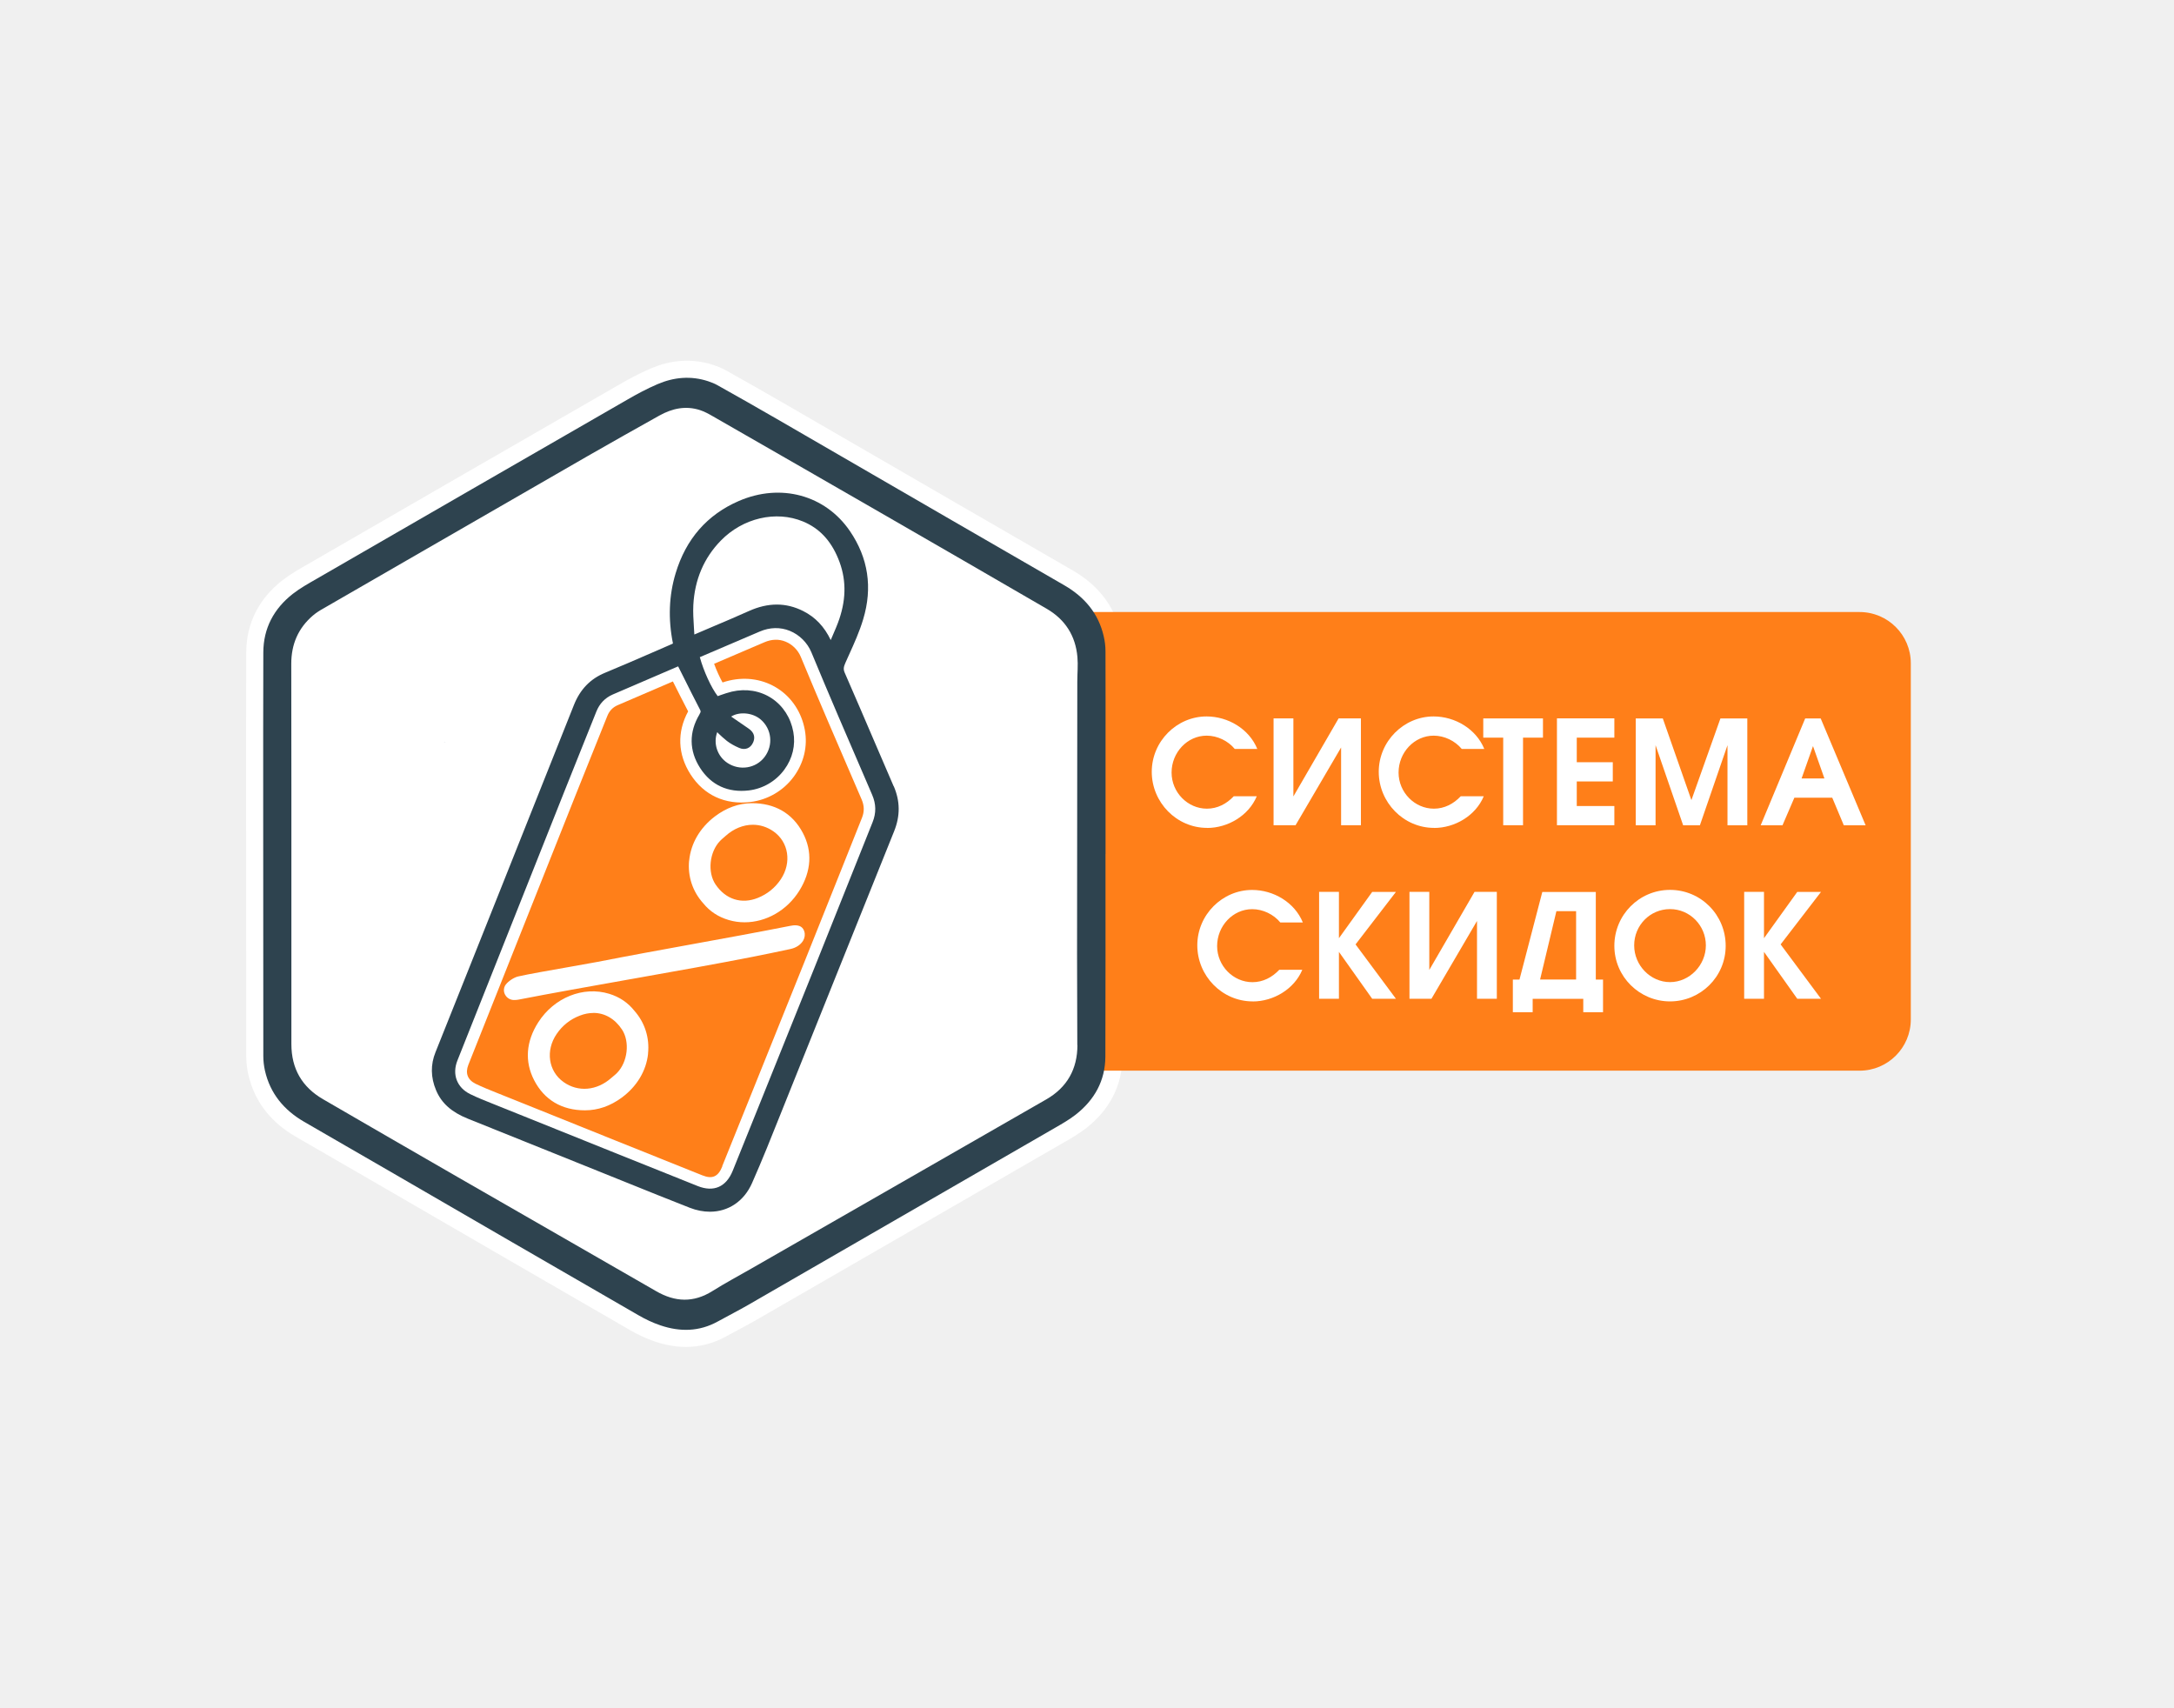
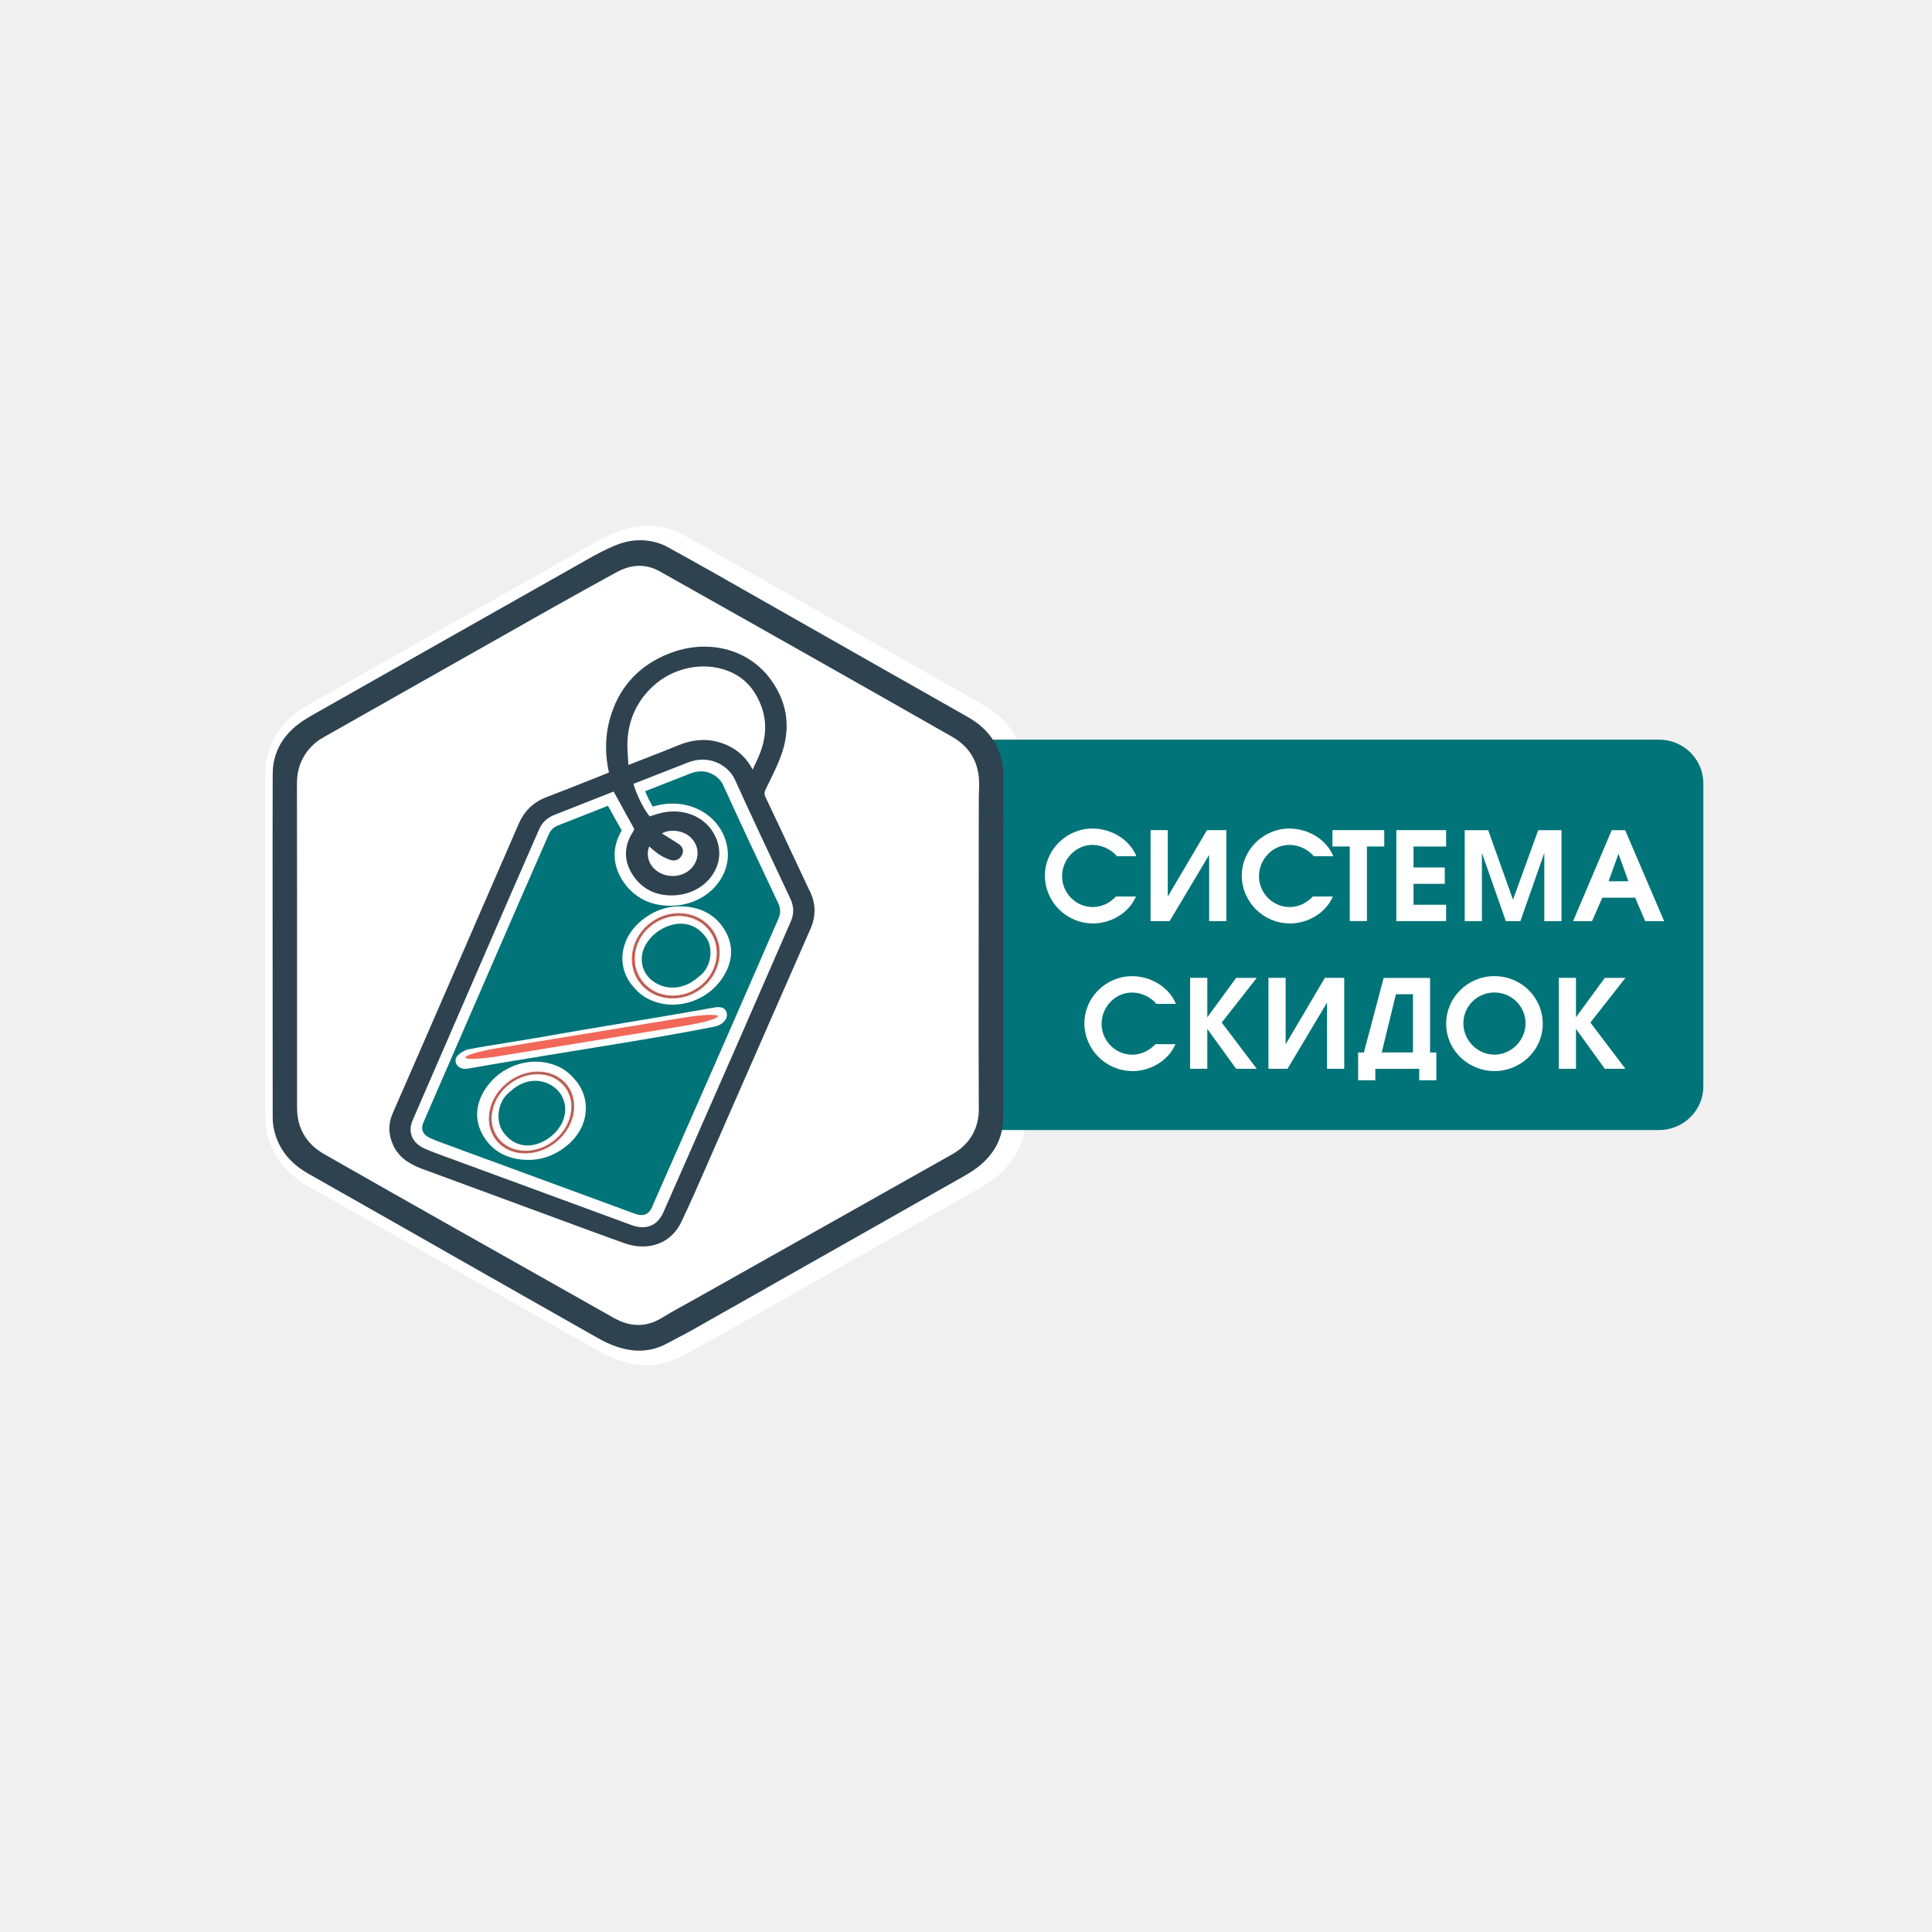
- <svg xmlns="http://www.w3.org/2000/svg" id="Layer_1" data-name="Layer 1" version="1.1" viewBox="0 0 360.88 283.46">
-   <defs>
-     <style>
-       .cls-1 {
-         stroke: #fff;
-         stroke-miterlimit: 10;
-         stroke-width: 5.67px;
-       }
- 
-       .cls-1, .cls-2 {
-         fill: #fff;
-       }
- 
-       .cls-3 {
-         fill: #2e434f;
-       }
- 
-       .cls-3, .cls-4, .cls-2 {
-         stroke-width: 0px;
-       }
- 
-       .cls-4 {
-         fill: #ff7f19;
-       }
-     </style>
-   </defs>
-   <path class="cls-1" d="M183.52,141.75v-17.42c0-5.41.01-10.82-.01-16.22,0-.83-.1-1.67-.29-2.48-.87-3.82-3.2-6.54-6.53-8.47-6.23-3.6-12.46-7.19-18.69-10.8-9.7-5.61-19.39-11.24-29.1-16.85-3.26-1.89-6.54-3.74-9.82-5.58-.48-.27-1-.47-1.53-.65-2.86-.94-5.69-.68-8.41.49-1.75.75-3.45,1.66-5.1,2.62-17.18,9.89-34.35,19.79-51.52,29.71-1.34.77-2.7,1.53-3.91,2.47-3.14,2.46-4.89,5.7-4.9,9.74-.03,8.65-.02,17.3-.02,25.95,0,13.69,0,27.38.02,41.06,0,.8.1,1.61.27,2.39.87,3.82,3.17,6.56,6.5,8.49,4.59,2.67,9.2,5.31,13.79,7.97,13.89,8.05,27.78,16.11,41.69,24.13,1.17.68,2.41,1.27,3.69,1.7,3.23,1.09,6.43,1.05,9.5-.65,1.7-.94,3.44-1.82,5.12-2.79,16.99-9.79,33.97-19.59,50.94-29.4,1.15-.66,2.31-1.33,3.35-2.14,3.11-2.43,4.91-5.63,4.93-9.63.04-11.22.02-22.43.02-33.65Z" />
-   <g>
-     <path class="cls-4" d="M180.75,101.59h127.94c4.69,0,8.5,3.81,8.5,8.5v59.13c0,4.69-3.81,8.5-8.5,8.5h-127.94v-76.14h0Z" />
-     <g>
-       <path class="cls-3" d="M73.98,123.28l-.32-.05c.1,0,.21.02.32.05Z" />
-       <path class="cls-3" d="M78.05,119.71" />
+ <svg xmlns="http://www.w3.org/2000/svg" width="1080" height="1080" version="1.1" xml:space="preserve">
+   <g class="layer">
+     <g id="svg_46" transform="matrix(0 0 0 0 0 0)">
+       <g id="svg_47" />
    </g>
-     <g>
-       <g>
-         <path class="cls-3" d="M148.35,130.52c-1.04-2.42-2.08-4.83-3.12-7.25-1.66-3.87-3.32-7.74-5.01-11.61-.26-.6-.17-.99.12-1.65l.57-1.27c.87-1.92,1.77-3.91,2.38-5.96,1.58-5.24.84-10.16-2.2-14.62-4.09-6-11.5-8.01-18.45-5-5.25,2.27-8.78,6.31-10.49,12.01-1.11,3.67-1.26,7.59-.44,11.64-.13.07-.26.13-.4.19-1.03.44-2.05.89-3.08,1.34-2.55,1.11-5.18,2.25-7.79,3.33-2.45,1.01-4.14,2.76-5.17,5.35-4.02,10.13-8.06,20.26-12.1,30.38l-5.54,13.89c-1.78,4.46-3.55,8.91-5.34,13.37-.83,2.05-.8,4.17.09,6.29.89,2.15,2.57,3.65,5.29,4.74,4.8,1.92,9.59,3.85,14.38,5.78l11.9,4.79c3.51,1.42,7.02,2.83,10.54,4.21,1.15.45,2.28.66,3.36.66,3.02,0,5.64-1.7,6.99-4.76,1.67-3.77,3.22-7.66,4.72-11.42l1.29-3.22c2.62-6.52,5.24-13.05,7.86-19.58,3.24-8.06,6.47-16.13,9.72-24.19,1.02-2.54,1-4.98-.07-7.46ZM119.16,121.65c.48.45.97.92,1.51,1.34.55.42,1.21.8,2.02,1.15.99.43,1.9.07,2.33-.91.28-.64.37-1.56-.8-2.33-.79-.53-1.57-1.07-2.36-1.62l-.49-.34c1.35-.85,3.56-.67,4.92.5,1.83,1.59,2.1,4.26.63,6.21-1.44,1.9-4.15,2.33-6.18.98-1.69-1.13-2.37-3.27-1.68-5.1.04.04.08.08.12.11ZM139.33,102.73c-.33.99-.77,1.97-1.18,2.93-.08.19-.17.39-.25.58-1.06-2.22-2.56-3.8-4.57-4.81-1.43-.72-2.88-1.08-4.38-1.08s-3.06.36-4.67,1.09c-1.97.89-3.99,1.74-5.95,2.57-.87.37-1.75.74-2.62,1.12l-.45.19c-.02-.39-.05-.77-.07-1.15-.08-1.29-.16-2.51-.1-3.72.22-4.22,1.75-7.83,4.56-10.71,3.66-3.76,9.15-5.04,13.65-3.18,2.68,1.11,4.59,3.12,5.84,6.16,1.32,3.19,1.38,6.46.19,10.01ZM116.12,118.57c-1.78,2.96-1.74,6.05.1,8.91,1.83,2.85,4.63,4.13,8.09,3.72,2.34-.28,4.48-1.53,5.88-3.44,1.37-1.85,1.9-4.08,1.5-6.27-.43-2.36-1.71-4.34-3.6-5.59-1.9-1.25-4.24-1.64-6.6-1.1-.63.15-1.25.36-1.85.57-.17.06-.34.12-.5.18-1.06-1.36-2.35-4.18-2.97-6.47l9.94-4.25c1.68-.72,3.41-.76,4.99-.12,1.61.66,2.92,1.96,3.59,3.57,2.96,7.14,6.07,14.35,9.09,21.33l1,2.33c.66,1.52.68,3.01.07,4.53l-3.34,8.36c-2.1,5.26-4.2,10.51-6.3,15.77-3.07,7.66-6.16,15.31-9.24,22.97l-4.33,10.74c-1.09,2.71-3.16,3.62-5.82,2.56-9.68-3.87-19.35-7.76-29.02-11.65l-5.03-2.02c-1.24-.49-2.52-1-3.72-1.59-2.2-1.08-3.04-3.27-2.12-5.58,5.9-14.87,11.81-29.73,17.73-44.6.96-2.41,1.92-4.81,2.89-7.22.82-2.03,1.63-4.06,2.44-6.09.53-1.33,1.44-2.28,2.72-2.84,2.75-1.19,5.5-2.37,8.25-3.55l2.61-1.12.84,1.67c.94,1.88,1.85,3.71,2.8,5.53.15.28.12.38-.1.75Z" />
-         <g>
-           <path class="cls-4" d="M98.5,168.14c-.73,0-1.48.14-2.25.44-1.6.61-2.89,1.64-3.85,3.05-1.87,2.74-1.38,6.17,1.14,7.97,2.41,1.72,5.53,1.46,7.94-.68l.32-.27c.21-.17.42-.35.61-.54,1.79-1.81,2.18-5.18.84-7.22-1.19-1.8-2.88-2.76-4.75-2.76Z" />
-           <path class="cls-4" d="M128.38,137.99c-1.05-.73-2.22-1.09-3.41-1.09-1.57,0-3.17.63-4.53,1.86h0s-.31.27-.31.27c-.21.18-.42.35-.6.55-1.77,1.83-2.12,5.2-.75,7.23,1.68,2.48,4.31,3.32,7.02,2.23,1.59-.64,2.87-1.68,3.82-3.1,1.83-2.77,1.3-6.18-1.24-7.95Z" />
-           <path class="cls-4" d="M119.88,193.59l4.33-10.74c3.08-7.65,6.16-15.31,9.24-22.97,2.04-5.09,4.08-10.19,6.11-15.29l3.52-8.83c.42-1.04.4-2.01-.05-3.06l-1-2.32c-3.03-7.01-6.13-14.19-9.1-21.35-.47-1.14-1.4-2.07-2.54-2.53-1.1-.45-2.31-.41-3.51.11l-8.34,3.57c.4,1.1.91,2.21,1.4,3.1.36-.12.74-.23,1.13-.32,2.87-.66,5.74-.18,8.09,1.36,2.33,1.53,3.91,3.96,4.44,6.84.5,2.72-.16,5.47-1.84,7.76-1.71,2.33-4.34,3.86-7.2,4.2-4.18.5-7.71-1.12-9.93-4.58-2.13-3.32-2.27-7.01-.4-10.46-.86-1.63-1.67-3.26-2.47-4.85l-.06-.12-.95.41c-2.75,1.17-5.5,2.35-8.24,3.54-.8.35-1.36.94-1.7,1.79-.81,2.03-1.63,4.06-2.44,6.09l-.13.32c-.92,2.3-1.84,4.59-2.76,6.89-5.91,14.86-11.83,29.73-17.73,44.59-.55,1.39-.13,2.5,1.19,3.15,1.15.56,2.38,1.05,3.58,1.53l5.04,2.02c9.67,3.89,19.34,7.78,29.02,11.65,1.67.67,2.64.23,3.33-1.5ZM114.4,142.86c.27-2.85,1.79-5.46,4.28-7.35,1.89-1.43,3.94-2.17,6.09-2.19,3.83-.02,6.77,1.66,8.49,4.91,1.63,3.07,1.43,6.39-.57,9.61-2.06,3.31-5.55,5.25-9.08,5.25-.89,0-1.78-.12-2.65-.38-1.71-.5-3.13-1.43-4.22-2.77-1.76-1.95-2.6-4.46-2.35-7.08ZM107.58,174.9c-.3,2.84-1.85,5.43-4.37,7.29-1.9,1.4-3.95,2.11-6.1,2.11h-.02c-3.83,0-6.75-1.74-8.43-5.01-1.59-3.09-1.35-6.41.69-9.6,2.63-4.11,7.48-6.05,11.78-4.73,1.71.52,3.11,1.47,4.18,2.82,1.74,1.97,2.54,4.5,2.26,7.11ZM104.78,162.51c-6.58,1.17-13.39,2.38-18.73,3.42-.22.04-.45.06-.71.06h-.02c-.52,0-1.02-.25-1.34-.67-.31-.4-.41-.9-.28-1.38.06-.2.14-.37.26-.52.47-.6,1.37-1.18,2.05-1.34,1.61-.37,5.24-1.01,8.44-1.57,1.97-.35,3.75-.66,4.74-.85,5.19-1.02,10.53-1.99,15.69-2.93,5.35-.97,10.88-1.98,16.25-3.04.54-.11,1.98-.39,2.38.91.16.51.09,1.05-.19,1.53-.4.68-1.17,1.2-2.13,1.4-2.21.48-4.45.93-6.35,1.31-5.69,1.12-12.99,2.42-20.04,3.67Z" />
-         </g>
+     <g id="svg_48" transform="matrix(0 0 0 0 0 0)">
+       <g id="svg_49" />
+     </g>
+     <g id="svg_50" transform="matrix(0 0 0 0 0 0)">
+       <g id="svg_51" />
+     </g>
+     <g id="svg_52" transform="matrix(NaN NaN NaN NaN 0 0)">
+       <g id="svg_53" />
+     </g>
+     <g id="svg_54" transform="matrix(NaN NaN NaN NaN 0 0)">
+       <g id="svg_55" />
+     </g>
+     <g id="svg_56" transform="matrix(NaN NaN NaN NaN 0 0)">
+       <g id="svg_57" />
+     </g>
+     <g id="svg_59" transform="matrix(NaN NaN NaN NaN 0 0)">
+       <g id="svg_60" />
+     </g>
+     <g id="svg_61" transform="matrix(NaN NaN NaN NaN 0 0)">
+       <g id="svg_62" />
+     </g>
+     <g id="svg_66" transform="matrix(NaN NaN NaN NaN 0 0)">
+       <g id="svg_67" />
+     </g>
+     <g id="svg_68">
+       <g id="85daa3c4-90e4-4d6b-b18b-f37d42134e2b" transform="matrix(2.92117 0 0 2.86675 548.552 528.494)" />
+       <g id="svg_2" transform="matrix(2.92117 0 0 2.86675 360.75 528.494)">
+         <path d="m183.52,141.75l0,-17.42c0,-5.41 0.01,-10.82 -0.01,-16.22c0,-0.83 -0.1,-1.67 -0.29,-2.48c-0.87,-3.82 -3.2,-6.54 -6.53,-8.47c-6.23,-3.6 -12.46,-7.19 -18.69,-10.8c-9.7,-5.61 -19.39,-11.24 -29.1,-16.85c-3.26,-1.89 -6.54,-3.74 -9.82,-5.58c-0.48,-0.27 -1,-0.47 -1.53,-0.65c-2.86,-0.94 -5.69,-0.68 -8.41,0.49c-1.75,0.75 -3.45,1.66 -5.1,2.62c-17.18,9.89 -34.35,19.79 -51.52,29.71c-1.34,0.77 -2.7,1.53 -3.91,2.47c-3.14,2.46 -4.89,5.7 -4.9,9.74c-0.03,8.65 -0.02,17.3 -0.02,25.95c0,13.69 0,27.38 0.02,41.06c0,0.8 0.1,1.61 0.27,2.39c0.87,3.82 3.17,6.56 6.5,8.49c4.59,2.67 9.2,5.31 13.79,7.97c13.89,8.05 27.78,16.11 41.69,24.13c1.17,0.68 2.41,1.27 3.69,1.7c3.23,1.09 6.43,1.05 9.5,-0.65c1.7,-0.94 3.44,-1.82 5.12,-2.79c16.99,-9.79 33.97,-19.59 50.94,-29.4c1.15,-0.66 2.31,-1.33 3.35,-2.14c3.11,-2.43 4.91,-5.63 4.93,-9.63c0.04,-11.22 0.02,-22.43 0.02,-33.65l0.01,0.01z" fill="rgb(255,255,255)" fill-rule="nonzero" id="svg_3" stroke="rgb(255,255,255)" stroke-dashoffset="0" stroke-miterlimit="10" stroke-width="5.67" transform=" translate(-113.61, -141.72)" />
      </g>
-       <path class="cls-3" d="M183.52,141.75v-17.42c0-5.41.01-10.82-.01-16.22,0-.83-.1-1.67-.29-2.48-.87-3.82-3.2-6.54-6.53-8.47-6.23-3.6-12.46-7.19-18.69-10.8-9.7-5.61-19.39-11.24-29.1-16.85-3.26-1.89-6.54-3.74-9.82-5.58-.48-.27-1-.47-1.53-.65-2.86-.94-5.69-.68-8.41.49-1.75.75-3.45,1.66-5.1,2.62-17.18,9.89-34.35,19.79-51.52,29.71-1.34.77-2.7,1.53-3.91,2.47-3.14,2.46-4.89,5.7-4.9,9.74-.03,8.65-.02,17.3-.02,25.95,0,13.69,0,27.38.02,41.06,0,.8.1,1.61.27,2.39.87,3.82,3.17,6.56,6.5,8.49,4.59,2.67,9.2,5.31,13.79,7.97,13.89,8.05,27.78,16.11,41.69,24.13,1.17.68,2.41,1.27,3.69,1.7,3.23,1.09,6.43,1.05,9.5-.65,1.7-.94,3.44-1.82,5.12-2.79,16.99-9.79,33.97-19.59,50.94-29.4,1.15-.66,2.31-1.33,3.35-2.14,3.11-2.43,4.91-5.63,4.93-9.63.04-11.22.02-22.43.02-33.65ZM178.85,173.47c0,3.99-1.72,7.03-5.16,9.01-16.28,9.36-32.57,18.68-48.85,28.02-2.19,1.26-4.43,2.45-6.58,3.8-3.14,1.97-6.19,1.84-9.34.02-10.94-6.31-21.9-12.58-32.84-18.88-7.49-4.31-14.97-8.64-22.45-12.98-3.5-2.03-5.26-5.07-5.26-9.15,0-4.16,0-8.32,0-12.48,0-6.34,0-12.69,0-19.04v-1.49c0-3.01,0-6.01,0-9.02,0-7.03,0-14.07-.02-21.1,0-3.23,1.14-5.9,3.58-8,.51-.44,1.09-.81,1.68-1.14,5.49-3.17,10.98-6.34,16.48-9.51,9.16-5.29,18.33-10.57,27.5-15.85,3.94-2.26,7.89-4.48,11.86-6.7,2.13-1.19,4.38-1.68,6.77-.9.72.24,1.41.61,2.08,1,5.58,3.2,11.15,6.39,16.72,9.6.01,0,.02,0,.03.02,3.73,2.14,7.46,4.29,11.19,6.44,9.18,5.29,18.34,10.58,27.5,15.9,3.07,1.78,4.8,4.48,5.11,8.02.12,1.35-.02,2.72-.02,4.07-.02,15.11-.03,30.22-.04,45.32,0,5.01.03,10.01.04,15.02Z" />
-     </g>
-     <g>
-       <path class="cls-2" d="M200.38,137.42c-5.09,0-9.19-4.25-9.19-9.31s4.15-9.19,9.1-9.19c3.55,0,7.06,2.06,8.42,5.4h-3.74c-1.1-1.34-2.88-2.21-4.66-2.21-3.24,0-5.83,2.81-5.83,6.12s2.69,6,5.86,6c1.75,0,3.26-.79,4.46-2.06h3.82c-1.34,3.22-4.8,5.26-8.23,5.26Z" />
-       <path class="cls-2" d="M225.91,136.98h-3.29v-12.91l-7.56,12.91h-3.65v-17.74h3.29v12.96l7.51-12.96h3.7v17.74Z" />
-       <path class="cls-2" d="M238.06,137.42c-5.09,0-9.19-4.25-9.19-9.31s4.15-9.19,9.1-9.19c3.55,0,7.06,2.06,8.42,5.4h-3.74c-1.1-1.34-2.88-2.21-4.66-2.21-3.24,0-5.83,2.81-5.83,6.12s2.69,6,5.86,6c1.75,0,3.26-.79,4.46-2.06h3.82c-1.34,3.22-4.8,5.26-8.23,5.26Z" />
-       <path class="cls-2" d="M246.22,122.44v-3.19h9.91v3.19h-3.31v14.54h-3.29v-14.54h-3.31Z" />
-       <path class="cls-2" d="M267.98,119.25v3.19h-6.24v4.08h5.98v3.19h-5.98v4.08h6.24v3.19h-9.53v-17.74h9.53Z" />
-       <path class="cls-2" d="M276.02,119.25l4.75,13.56,4.82-13.56h4.46v17.74h-3.29v-13.3l-4.58,13.3h-2.78l-4.58-13.3v13.3h-3.29v-17.74h4.49Z" />
-       <path class="cls-2" d="M302.23,119.25l7.46,17.74h-3.62l-1.92-4.58h-6.29l-1.97,4.58h-3.62l7.39-17.74h2.57ZM300.96,123.83l-1.9,5.38h3.79l-1.9-5.38Z" />
-       <path class="cls-2" d="M207.94,166.22c-5.09,0-9.19-4.25-9.19-9.31s4.15-9.19,9.1-9.19c3.55,0,7.06,2.06,8.42,5.4h-3.74c-1.1-1.34-2.88-2.21-4.66-2.21-3.24,0-5.83,2.81-5.83,6.12s2.69,6,5.86,6c1.75,0,3.26-.79,4.46-2.06h3.82c-1.34,3.22-4.8,5.26-8.23,5.26Z" />
-       <path class="cls-2" d="M222.26,148.05v7.68l5.52-7.68h3.94l-6.7,8.71,6.7,9.02h-3.94l-5.52-7.78v7.78h-3.29v-17.74h3.29Z" />
-       <path class="cls-2" d="M248.47,165.78h-3.29v-12.91l-7.56,12.91h-3.65v-17.74h3.29v12.96l7.51-12.96h3.7v17.74Z" />
-       <path class="cls-2" d="M262.82,168.02v-2.23h-8.4v2.23h-3.29v-5.42h1.1l3.79-14.54h8.88v14.54h1.2v5.42h-3.29ZM261.62,151.24h-3.26l-2.71,11.35h5.98v-11.35Z" />
-       <path class="cls-2" d="M277.22,166.22c-5.04,0-9.24-4.08-9.24-9.22s4.13-9.29,9.24-9.29,9.24,4.13,9.24,9.29-4.2,9.22-9.24,9.22ZM277.22,163.02c3.24,0,5.95-2.81,5.95-6.1s-2.64-6.02-5.95-6.02-5.95,2.69-5.95,6.02,2.71,6.1,5.95,6.1Z" />
-       <path class="cls-2" d="M292.82,148.05v7.68l5.52-7.68h3.94l-6.7,8.71,6.7,9.02h-3.94l-5.52-7.78v7.78h-3.29v-17.74h3.29Z" />
+       <g id="svg_4" transform="matrix(2.92117 0 0 2.86675 752.888 522.56)">
+         <path d="m180.75,101.59l127.94,0c4.69,0 8.5,3.81 8.5,8.5l0,59.13c0,4.69 -3.81,8.5 -8.5,8.5l-127.94,0l0,-76.14l0,0l0,0.01z" fill="rgb(0,116,120)" fill-rule="nonzero" id="svg_5" stroke-dashoffset="0" stroke-miterlimit="4" stroke-width="0" transform=" translate(-248.97, -139.65)" />
+       </g>
+       <g id="svg_6" transform="matrix(2.92117 0 0 2.86675 241.245 475.545)">
+         <path d="m73.98,123.28l-0.32,-0.05c0.1,0 0.21,0.02 0.32,0.05z" fill="rgb(46,67,79)" fill-rule="nonzero" id="svg_7" stroke-dashoffset="0" stroke-miterlimit="4" stroke-width="0" transform=" translate(-73.82, -123.25)" />
+       </g>
+       <g id="svg_8" transform="matrix(2.92117 0 0 2.86675 356.631 528.494)">
+         <path d="m183.52,141.75l0,-17.42c0,-5.41 0.01,-10.82 -0.01,-16.22c0,-0.83 -0.1,-1.67 -0.29,-2.48c-0.87,-3.82 -3.2,-6.54 -6.53,-8.47c-6.23,-3.6 -12.46,-7.19 -18.69,-10.8c-9.7,-5.61 -19.39,-11.24 -29.1,-16.85c-3.26,-1.89 -6.54,-3.74 -9.82,-5.58c-0.48,-0.27 -1,-0.47 -1.53,-0.65c-2.86,-0.94 -5.69,-0.68 -8.41,0.49c-1.75,0.75 -3.45,1.66 -5.1,2.62c-17.18,9.89 -34.35,19.79 -51.52,29.71c-1.34,0.77 -2.7,1.53 -3.91,2.47c-3.14,2.46 -4.89,5.7 -4.9,9.74c-0.03,8.65 -0.02,17.3 -0.02,25.95c0,13.69 0,27.38 0.02,41.06c0,0.8 0.1,1.61 0.27,2.39c0.87,3.82 3.17,6.56 6.5,8.49c4.59,2.67 9.2,5.31 13.79,7.97c13.89,8.05 27.78,16.11 41.69,24.13c1.17,0.68 2.41,1.27 3.69,1.7c3.23,1.09 6.43,1.05 9.5,-0.65c1.7,-0.94 3.44,-1.82 5.12,-2.79c16.99,-9.79 33.97,-19.59 50.94,-29.4c1.15,-0.66 2.31,-1.33 3.35,-2.14c3.11,-2.43 4.91,-5.63 4.93,-9.63c0.04,-11.22 0.02,-22.43 0.02,-33.65l0.01,0.01zm-4.67,31.72c0,3.99 -1.72,7.03 -5.16,9.01c-16.28,9.36 -32.57,18.68 -48.85,28.02c-2.19,1.26 -4.43,2.45 -6.58,3.8c-3.14,1.97 -6.19,1.84 -9.34,0.02c-10.94,-6.31 -21.9,-12.58 -32.84,-18.88c-7.49,-4.31 -14.97,-8.64 -22.45,-12.98c-3.5,-2.03 -5.26,-5.07 -5.26,-9.15c0,-4.16 0,-8.32 0,-12.48c0,-6.34 0,-12.69 0,-19.04l0,-1.49c0,-3.01 0,-6.01 0,-9.02c0,-7.03 0,-14.07 -0.02,-21.1c0,-3.23 1.14,-5.9 3.58,-8c0.51,-0.44 1.09,-0.81 1.68,-1.14c5.49,-3.17 10.98,-6.34 16.48,-9.51c9.16,-5.29 18.33,-10.57 27.5,-15.85c3.94,-2.26 7.89,-4.48 11.86,-6.7c2.13,-1.19 4.38,-1.68 6.77,-0.9c0.72,0.24 1.41,0.61 2.08,1c5.58,3.2 11.15,6.39 16.72,9.6c0.01,0 0.02,0 0.03,0.02c3.73,2.14 7.46,4.29 11.19,6.44c9.18,5.29 18.34,10.58 27.5,15.9c3.07,1.78 4.8,4.48 5.11,8.02c0.12,1.35 -0.02,2.72 -0.02,4.07c-0.02,15.11 -0.03,30.22 -0.04,45.32c0,5.01 0.03,10.01 0.04,15.02l0.02,0z" fill="rgb(46,67,79)" fill-rule="nonzero" id="svg_9" stroke-dashoffset="0" stroke-miterlimit="4" stroke-width="0" transform=" translate(-113.61, -141.72)" />
+       </g>
+       <g id="svg_10" transform="matrix(3.03802 0 0 2.78075 336.066 555.212)">
+         <path d="m119.88,193.59l4.33,-10.74c3.08,-7.65 6.16,-15.31 9.24,-22.97c2.04,-5.09 4.08,-10.19 6.11,-15.29l3.52,-8.83c0.42,-1.04 0.4,-2.01 -0.05,-3.06l-1,-2.32c-3.03,-7.01 -6.13,-14.19 -9.1,-21.35c-0.47,-1.14 -1.4,-2.07 -2.54,-2.53c-1.1,-0.45 -2.31,-0.41 -3.51,0.11l-8.34,3.57c0.4,1.1 0.91,2.21 1.4,3.1c0.36,-0.12 0.74,-0.23 1.13,-0.32c2.87,-0.66 5.74,-0.18 8.09,1.36c2.33,1.53 3.91,3.96 4.44,6.84c0.5,2.72 -0.16,5.47 -1.84,7.76c-1.71,2.33 -4.34,3.86 -7.2,4.2c-4.18,0.5 -7.71,-1.12 -9.93,-4.58c-2.13,-3.32 -2.27,-7.01 -0.4,-10.46c-0.86,-1.63 -1.67,-3.26 -2.47,-4.85l-0.06,-0.12l-0.95,0.41c-2.75,1.17 -5.5,2.35 -8.24,3.54c-0.8,0.35 -1.36,0.94 -1.7,1.79c-0.81,2.03 -1.63,4.06 -2.44,6.09l-0.13,0.32c-0.92,2.3 -1.84,4.59 -2.76,6.89c-5.91,14.86 -11.83,29.73 -17.73,44.59c-0.55,1.39 -0.13,2.5 1.19,3.15c1.15,0.56 2.38,1.05 3.58,1.53l5.04,2.02c9.67,3.89 19.34,7.78 29.02,11.65c1.67,0.67 2.64,0.23 3.33,-1.5l-0.03,0zm-5.48,-50.73c0.27,-2.85 1.79,-5.46 4.28,-7.35c1.89,-1.43 3.94,-2.17 6.09,-2.19c3.83,-0.02 6.77,1.66 8.49,4.91c1.63,3.07 1.43,6.39 -0.57,9.61c-2.06,3.31 -5.55,5.25 -9.08,5.25c-0.89,0 -1.78,-0.12 -2.65,-0.38c-1.71,-0.5 -3.13,-1.43 -4.22,-2.77c-1.76,-1.95 -2.6,-4.46 -2.35,-7.08l0.01,0zm-6.82,32.04c-0.3,2.84 -1.85,5.43 -4.37,7.29c-1.9,1.4 -3.95,2.11 -6.1,2.11l-0.02,0c-3.83,0 -6.75,-1.74 -8.43,-5.01c-1.59,-3.09 -1.35,-6.41 0.69,-9.6c2.63,-4.11 7.48,-6.05 11.78,-4.73c1.71,0.52 3.11,1.47 4.18,2.82c1.74,1.97 2.54,4.5 2.26,7.11l0.01,0.01zm-2.8,-12.39c-6.58,1.17 -13.39,2.38 -18.73,3.42c-0.22,0.04 -0.45,0.06 -0.71,0.06l-0.02,0c-0.52,0 -1.02,-0.25 -1.34,-0.67c-0.31,-0.4 -0.41,-0.9 -0.28,-1.38c0.06,-0.2 0.14,-0.37 0.26,-0.52c0.47,-0.6 1.37,-1.18 2.05,-1.34c1.61,-0.37 5.24,-1.01 8.44,-1.57c1.97,-0.35 3.75,-0.66 4.74,-0.85c5.19,-1.02 10.53,-1.99 15.69,-2.93c5.35,-0.97 10.88,-1.98 16.25,-3.04c0.54,-0.11 1.98,-0.39 2.38,0.91c0.16,0.51 0.09,1.05 -0.19,1.53c-0.4,0.68 -1.17,1.2 -2.13,1.4c-2.21,0.48 -4.45,0.93 -6.35,1.31c-5.69,1.12 -12.99,2.42 -20.04,3.67l-0.02,0z" fill="rgb(0,116,120)" fill-rule="nonzero" id="svg_11" stroke-dashoffset="0" stroke-miterlimit="4" stroke-width="0" transform=" translate(-110.45, -150.79)" />
+       </g>
+       <g id="svg_12" transform="matrix(2.92117 0 0 2.86675 253.602 465.397)">
+         <path d="m78.05,119.71" fill="rgb(46,67,79)" fill-rule="nonzero" id="svg_13" stroke-dashoffset="0" stroke-miterlimit="4" stroke-width="0" transform=" translate(-78.05, -119.71)" />
+       </g>
+       <g id="svg_14" transform="matrix(3.06723 0 0 2.80942 336.475 529.125)">
+         <path d="m148.35,130.52c-1.04,-2.42 -2.08,-4.83 -3.12,-7.25c-1.66,-3.87 -3.32,-7.74 -5.01,-11.61c-0.26,-0.6 -0.17,-0.99 0.12,-1.65l0.57,-1.27c0.87,-1.92 1.77,-3.91 2.38,-5.96c1.58,-5.24 0.84,-10.16 -2.2,-14.62c-4.09,-6 -11.5,-8.01 -18.45,-5c-5.25,2.27 -8.78,6.31 -10.49,12.01c-1.11,3.67 -1.26,7.59 -0.44,11.64c-0.13,0.07 -0.26,0.13 -0.4,0.19c-1.03,0.44 -2.05,0.89 -3.08,1.34c-2.55,1.11 -5.18,2.25 -7.79,3.33c-2.45,1.01 -4.14,2.76 -5.17,5.35c-4.02,10.13 -8.06,20.26 -12.1,30.38l-5.54,13.89c-1.78,4.46 -3.55,8.91 -5.34,13.37c-0.83,2.05 -0.8,4.17 0.09,6.29c0.89,2.15 2.57,3.65 5.29,4.74c4.8,1.92 9.59,3.85 14.38,5.78l11.9,4.79c3.51,1.42 7.02,2.83 10.54,4.21c1.15,0.45 2.28,0.66 3.36,0.66c3.02,0 5.64,-1.7 6.99,-4.76c1.67,-3.77 3.22,-7.66 4.72,-11.42l1.29,-3.22c2.62,-6.52 5.24,-13.05 7.86,-19.58c3.24,-8.06 6.47,-16.13 9.72,-24.19c1.02,-2.54 1,-4.98 -0.07,-7.46l-0.01,0.02zm-29.19,-8.87c0.48,0.45 0.97,0.92 1.51,1.34c0.55,0.42 1.21,0.8 2.02,1.15c0.99,0.43 1.9,0.07 2.33,-0.91c0.28,-0.64 0.37,-1.56 -0.8,-2.33c-0.79,-0.53 -1.57,-1.07 -2.36,-1.62l-0.49,-0.34c1.35,-0.85 3.56,-0.67 4.92,0.5c1.83,1.59 2.1,4.26 0.63,6.21c-1.44,1.9 -4.15,2.33 -6.18,0.98c-1.69,-1.13 -2.37,-3.27 -1.68,-5.1c0.04,0.04 0.08,0.08 0.12,0.11l-0.02,0.01zm20.17,-18.92c-0.33,0.99 -0.77,1.97 -1.18,2.93c-0.08,0.19 -0.17,0.39 -0.25,0.58c-1.06,-2.22 -2.56,-3.8 -4.57,-4.81c-1.43,-0.72 -2.88,-1.08 -4.38,-1.08c-1.5,0 -3.06,0.36 -4.67,1.09c-1.97,0.89 -3.99,1.74 -5.95,2.57c-0.87,0.37 -1.75,0.74 -2.62,1.12l-0.45,0.19c-0.02,-0.39 -0.05,-0.77 -0.07,-1.15c-0.08,-1.29 -0.16,-2.51 -0.1,-3.72c0.22,-4.22 1.75,-7.83 4.56,-10.71c3.66,-3.76 9.15,-5.04 13.65,-3.18c2.68,1.11 4.59,3.12 5.84,6.16c1.32,3.19 1.38,6.46 0.19,10.01zm-23.21,15.84c-1.78,2.96 -1.74,6.05 0.1,8.91c1.83,2.85 4.63,4.13 8.09,3.72c2.34,-0.28 4.48,-1.53 5.88,-3.44c1.37,-1.85 1.9,-4.08 1.5,-6.27c-0.43,-2.36 -1.71,-4.34 -3.6,-5.59c-1.9,-1.25 -4.24,-1.64 -6.6,-1.1c-0.63,0.15 -1.25,0.36 -1.85,0.57c-0.17,0.06 -0.34,0.12 -0.5,0.18c-1.06,-1.36 -2.35,-4.18 -2.97,-6.47l9.94,-4.25c1.68,-0.72 3.41,-0.76 4.99,-0.12c1.61,0.66 2.92,1.96 3.59,3.57c2.96,7.14 6.07,14.35 9.09,21.33l1,2.33c0.66,1.52 0.68,3.01 0.07,4.53l-3.34,8.36c-2.1,5.26 -4.2,10.51 -6.3,15.77c-3.07,7.66 -6.16,15.31 -9.24,22.97l-4.33,10.74c-1.09,2.71 -3.16,3.62 -5.82,2.56c-9.68,-3.87 -19.35,-7.76 -29.02,-11.65l-5.03,-2.02c-1.24,-0.49 -2.52,-1 -3.72,-1.59c-2.2,-1.08 -3.04,-3.27 -2.12,-5.58c5.9,-14.87 11.81,-29.73 17.73,-44.6c0.96,-2.41 1.92,-4.81 2.89,-7.22c0.82,-2.03 1.63,-4.06 2.44,-6.09c0.53,-1.33 1.44,-2.28 2.72,-2.84c2.75,-1.19 5.5,-2.37 8.25,-3.55l2.61,-1.12l0.84,1.67c0.94,1.88 1.85,3.71 2.8,5.53c0.15,0.28 0.12,0.38 -0.1,0.75l0.01,0.01z" fill="rgb(46,67,79)" fill-rule="nonzero" id="svg_15" stroke-dashoffset="0" stroke-miterlimit="4" stroke-width="0" transform=" translate(-110.43, -141.45)" />
+       </g>
+       <g id="svg_16" transform="matrix(3.0088 0 0 2.83808 377.956 534.199)">
+         <path d="m98.5,168.14c-0.73,0 -1.48,0.14 -2.25,0.44c-1.6,0.61 -2.89,1.64 -3.85,3.05c-1.87,2.74 -1.38,6.17 1.14,7.97c2.41,1.72 5.53,1.46 7.94,-0.68l0.32,-0.27c0.21,-0.17 0.42,-0.35 0.61,-0.54c1.79,-1.81 2.18,-5.18 0.84,-7.22c-1.19,-1.8 -2.88,-2.76 -4.75,-2.76l0,0.01z" fill="rgb(0,116,120)" fill-rule="nonzero" id="svg_17" stroke="rgb(0,0,0)" stroke-dashoffset="0" stroke-miterlimit="4" stroke-width="0" transform=" translate(-97.66, -174.43)" />
+       </g>
+       <g id="svg_18" transform="matrix(2.92117 0 0 2.86675 297.302 622.237)">
+         <path d="m128.38,137.99c-1.05,-0.73 -2.22,-1.09 -3.41,-1.09c-1.57,0 -3.17,0.63 -4.53,1.86l0,0c0,0 -0.31,0.27 -0.31,0.27c-0.21,0.18 -0.42,0.35 -0.6,0.55c-1.77,1.83 -2.12,5.2 -0.75,7.23c1.68,2.48 4.31,3.32 7.02,2.23c1.59,-0.64 2.87,-1.68 3.82,-3.1c1.83,-2.77 1.3,-6.18 -1.24,-7.95z" fill="rgb(0,116,120)" fill-rule="nonzero" id="svg_19" stroke-dashoffset="0" stroke-miterlimit="4" stroke-width="0" transform=" translate(-124.32, -143.2)" />
+       </g>
+       <g id="svg_20" transform="matrix(2.92117 0 0 2.86675 609.692 489.678)">
+         <path d="m200.38,137.42c-5.09,0 -9.19,-4.25 -9.19,-9.31c0,-5.06 4.15,-9.19 9.1,-9.19c3.55,0 7.06,2.06 8.42,5.4l-3.74,0c-1.1,-1.34 -2.88,-2.21 -4.66,-2.21c-3.24,0 -5.83,2.81 -5.83,6.12c0,3.31 2.69,6 5.86,6c1.75,0 3.26,-0.79 4.46,-2.06l3.82,0c-1.34,3.22 -4.8,5.26 -8.23,5.26l-0.01,-0.01z" fill="rgb(255,255,255)" fill-rule="nonzero" id="svg_21" stroke-dashoffset="0" stroke-miterlimit="4" stroke-width="0" transform=" translate(-199.95, -128.17)" />
+       </g>
+       <g id="svg_22" transform="matrix(2.92117 0 0 2.86675 664.347 489.478)">
+         <path d="m225.91,136.98l-3.29,0l0,-12.91l-7.56,12.91l-3.65,0l0,-17.74l3.29,0l0,12.96l7.51,-12.96l3.7,0l0,17.74z" fill="rgb(255,255,255)" fill-rule="nonzero" id="svg_23" stroke-dashoffset="0" stroke-miterlimit="4" stroke-width="0" transform=" translate(-218.66, -128.11)" />
+       </g>
+       <g id="svg_24" transform="matrix(2.92117 0 0 2.86675 719.762 489.678)">
+         <path d="m238.06,137.42c-5.09,0 -9.19,-4.25 -9.19,-9.31c0,-5.06 4.15,-9.19 9.1,-9.19c3.55,0 7.06,2.06 8.42,5.4l-3.74,0c-1.1,-1.34 -2.88,-2.21 -4.66,-2.21c-3.24,0 -5.83,2.81 -5.83,6.12c0,3.31 2.69,6 5.86,6c1.75,0 3.26,-0.79 4.46,-2.06l3.82,0c-1.34,3.22 -4.8,5.26 -8.23,5.26l-0.01,-0.01z" fill="rgb(255,255,255)" fill-rule="nonzero" id="svg_25" stroke-dashoffset="0" stroke-miterlimit="4" stroke-width="0" transform=" translate(-237.63, -128.17)" />
+       </g>
+       <g id="svg_26" transform="matrix(2.92117 0 0 2.86675 759.344 489.478)">
+         <path d="m246.22,122.44l0,-3.19l9.91,0l0,3.19l-3.31,0l0,14.54l-3.29,0l0,-14.54l-3.31,0z" fill="rgb(255,255,255)" fill-rule="nonzero" id="svg_27" stroke-dashoffset="0" stroke-miterlimit="4" stroke-width="0" transform=" translate(-251.18, -128.12)" />
+       </g>
+       <g id="svg_28" transform="matrix(2.92117 0 0 2.86675 794.485 489.478)">
+         <path d="m267.98,119.25l0,3.19l-6.24,0l0,4.08l5.98,0l0,3.19l-5.98,0l0,4.08l6.24,0l0,3.19l-9.53,0l0,-17.74l9.53,0l0,0.01z" fill="rgb(255,255,255)" fill-rule="nonzero" id="svg_29" stroke-dashoffset="0" stroke-miterlimit="4" stroke-width="0" transform=" translate(-263.22, -128.11)" />
+       </g>
+       <g id="svg_30" transform="matrix(2.92117 0 0 2.86675 845.84 489.506)">
+         <path d="m276.02,119.25l4.75,13.56l4.82,-13.56l4.46,0l0,17.74l-3.29,0l0,-13.3l-4.58,13.3l-2.78,0l-4.58,-13.3l0,13.3l-3.29,0l0,-17.74l4.49,0z" fill="rgb(255,255,255)" fill-rule="nonzero" id="svg_31" stroke-dashoffset="0" stroke-miterlimit="4" stroke-width="0" transform=" translate(-280.79, -128.12)" />
+       </g>
+       <g id="svg_32" transform="matrix(2.92117 0 0 2.86675 904.818 489.506)">
+         <path d="m302.23,119.25l7.46,17.74l-3.62,0l-1.92,-4.58l-6.29,0l-1.97,4.58l-3.62,0l7.39,-17.74l2.57,0zm-1.27,4.58l-1.9,5.38l3.79,0l-1.9,-5.38l0.01,0z" fill="rgb(255,255,255)" fill-rule="nonzero" id="svg_33" stroke-dashoffset="0" stroke-miterlimit="4" stroke-width="0" transform=" translate(-300.98, -128.12)" />
+       </g>
+       <g id="svg_34" transform="matrix(2.92117 0 0 2.86675 631.776 572.212)">
+         <path d="m207.94,166.22c-5.09,0 -9.19,-4.25 -9.19,-9.31c0,-5.06 4.15,-9.19 9.1,-9.19c3.55,0 7.06,2.06 8.42,5.4l-3.74,0c-1.1,-1.34 -2.88,-2.21 -4.66,-2.21c-3.24,0 -5.83,2.81 -5.83,6.12c0,3.31 2.69,6 5.86,6c1.75,0 3.26,-0.79 4.46,-2.06l3.82,0c-1.34,3.22 -4.8,5.26 -8.23,5.26l-0.01,-0.01z" fill="rgb(255,255,255)" fill-rule="nonzero" id="svg_35" stroke-dashoffset="0" stroke-miterlimit="4" stroke-width="0" transform=" translate(-207.51, -156.97)" />
+       </g>
+       <g id="svg_36" transform="matrix(2.92117 0 0 2.86675 683.89 572.04)">
+         <path d="m222.26,148.05l0,7.68l5.52,-7.68l3.94,0l-6.7,8.71l6.7,9.02l-3.94,0l-5.52,-7.78l0,7.78l-3.29,0l0,-17.74l3.29,0l0,0.01z" fill="rgb(255,255,255)" fill-rule="nonzero" id="svg_37" stroke-dashoffset="0" stroke-miterlimit="4" stroke-width="0" transform=" translate(-225.34, -156.91)" />
+       </g>
+       <g id="svg_38" transform="matrix(2.92117 0 0 2.86675 730.249 572.04)">
+         <path d="m248.47,165.78l-3.29,0l0,-12.91l-7.56,12.91l-3.65,0l0,-17.74l3.29,0l0,12.96l7.51,-12.96l3.7,0l0,17.74z" fill="rgb(255,255,255)" fill-rule="nonzero" id="svg_39" stroke-dashoffset="0" stroke-miterlimit="4" stroke-width="0" transform=" translate(-241.22, -156.91)" />
+       </g>
+       <g id="svg_40" transform="matrix(2.92117 0 0 2.86675 781.077 575.279)">
+         <path d="m262.82,168.02l0,-2.23l-8.4,0l0,2.23l-3.29,0l0,-5.42l1.1,0l3.79,-14.54l8.88,0l0,14.54l1.2,0l0,5.42l-3.29,0l0.01,0zm-1.2,-16.78l-3.26,0l-2.71,11.35l5.98,0l0,-11.35l-0.01,0z" fill="rgb(255,255,255)" fill-rule="nonzero" id="svg_41" stroke-dashoffset="0" stroke-miterlimit="4" stroke-width="0" transform=" translate(-258.62, -158.04)" />
+       </g>
+       <g id="svg_42" transform="matrix(2.92117 0 0 2.86675 835.411 572.212)">
+         <path d="m277.22,166.22c-5.04,0 -9.24,-4.08 -9.24,-9.22c0,-5.14 4.13,-9.29 9.24,-9.29c5.11,0 9.24,4.13 9.24,9.29c0,5.16 -4.2,9.22 -9.24,9.22zm0,-3.2c3.24,0 5.95,-2.81 5.95,-6.1c0,-3.29 -2.64,-6.02 -5.95,-6.02c-3.31,0 -5.95,2.69 -5.95,6.02c0,3.33 2.71,6.1 5.95,6.1z" fill="rgb(255,255,255)" fill-rule="nonzero" id="svg_43" stroke-dashoffset="0" stroke-miterlimit="4" stroke-width="0" transform=" translate(-277.22, -156.97)" />
+       </g>
+       <g id="svg_44" transform="matrix(2.92117 0 0 2.86675 889.978 572.04)">
+         <path d="m292.82,148.05l0,7.68l5.52,-7.68l3.94,0l-6.7,8.71l6.7,9.02l-3.94,0l-5.52,-7.78l0,7.78l-3.29,0l0,-17.74l3.29,0l0,0.01z" fill="rgb(255,255,255)" fill-rule="nonzero" id="svg_45" stroke-dashoffset="0" stroke-miterlimit="4" stroke-width="0" transform=" translate(-295.9, -156.91)" />
+       </g>
+       <g id="1cc7fe97-f884-42d8-888a-58ebbb0d480b" transform="matrix(0.321329 0.430013 -0.467387 0.34401 377.751 534.285)">
+         <path d="m50,92.88c-23.64,0 -42.87,-19.24 -42.87,-42.88c0,-23.64 19.23,-42.87 42.87,-42.87c23.64,0 42.88,19.23 42.88,42.87c0,23.64 -19.24,42.88 -42.88,42.88zm0,-83.75c-22.54,0 -40.87,18.33 -40.87,40.87c0,22.54 18.33,40.88 40.87,40.88c22.54,0 40.88,-18.34 40.88,-40.88c0,-22.54 -18.34,-40.87 -40.88,-40.87z" fill="rgb(101,101,101)" fill-rule="nonzero" id="svg_58" stroke="rgb(241,104,88)" stroke-dashoffset="0" stroke-miterlimit="4" transform=" translate(-50, -50)" />
+       </g>
+       <g id="svg_63" transform="matrix(0.292117 0.401345 -0.467387 0.34401 297.127 621.893)">
+         <path d="m50,92.88c-23.64,0 -42.87,-19.24 -42.87,-42.88c0,-23.64 19.23,-42.87 42.87,-42.87c23.64,0 42.88,19.23 42.88,42.87c0,23.64 -19.24,42.88 -42.88,42.88zm0,-83.75c-22.54,0 -40.87,18.33 -40.87,40.87c0,22.54 18.33,40.88 40.87,40.88c22.54,0 40.88,-18.34 40.88,-40.88c0,-22.54 -18.34,-40.87 -40.88,-40.87z" fill="rgb(101,101,101)" fill-rule="nonzero" id="svg_64" stroke="rgb(241,104,88)" stroke-dashoffset="0" stroke-miterlimit="4" transform=" translate(-50, -50)" />
+       </g>
+       <g id="b1a36399-e613-4068-9bbc-6a6183c0d8fe" transform="matrix(1.57743 -0.258008 0.0292117 0.200673 330.72 579.608)">
+         <path d="m94.75,50c0,6.21 -5.24,11.25 -11.7,11.25l-66.1,0c-6.46,0 -11.7,-5.04 -11.7,-11.25l0,0c0,-6.21 5.24,-11.25 11.7,-11.25l66.1,0c6.46,0 11.7,5.04 11.7,11.25l0,0z" fill="rgb(241,104,88)" fill-rule="nonzero" id="svg_65" stroke="rgb(0,0,0)" stroke-dashoffset="0" stroke-miterlimit="4" stroke-width="0" transform=" translate(-50, -50)" />
+       </g>
    </g>
  </g>
</svg>
